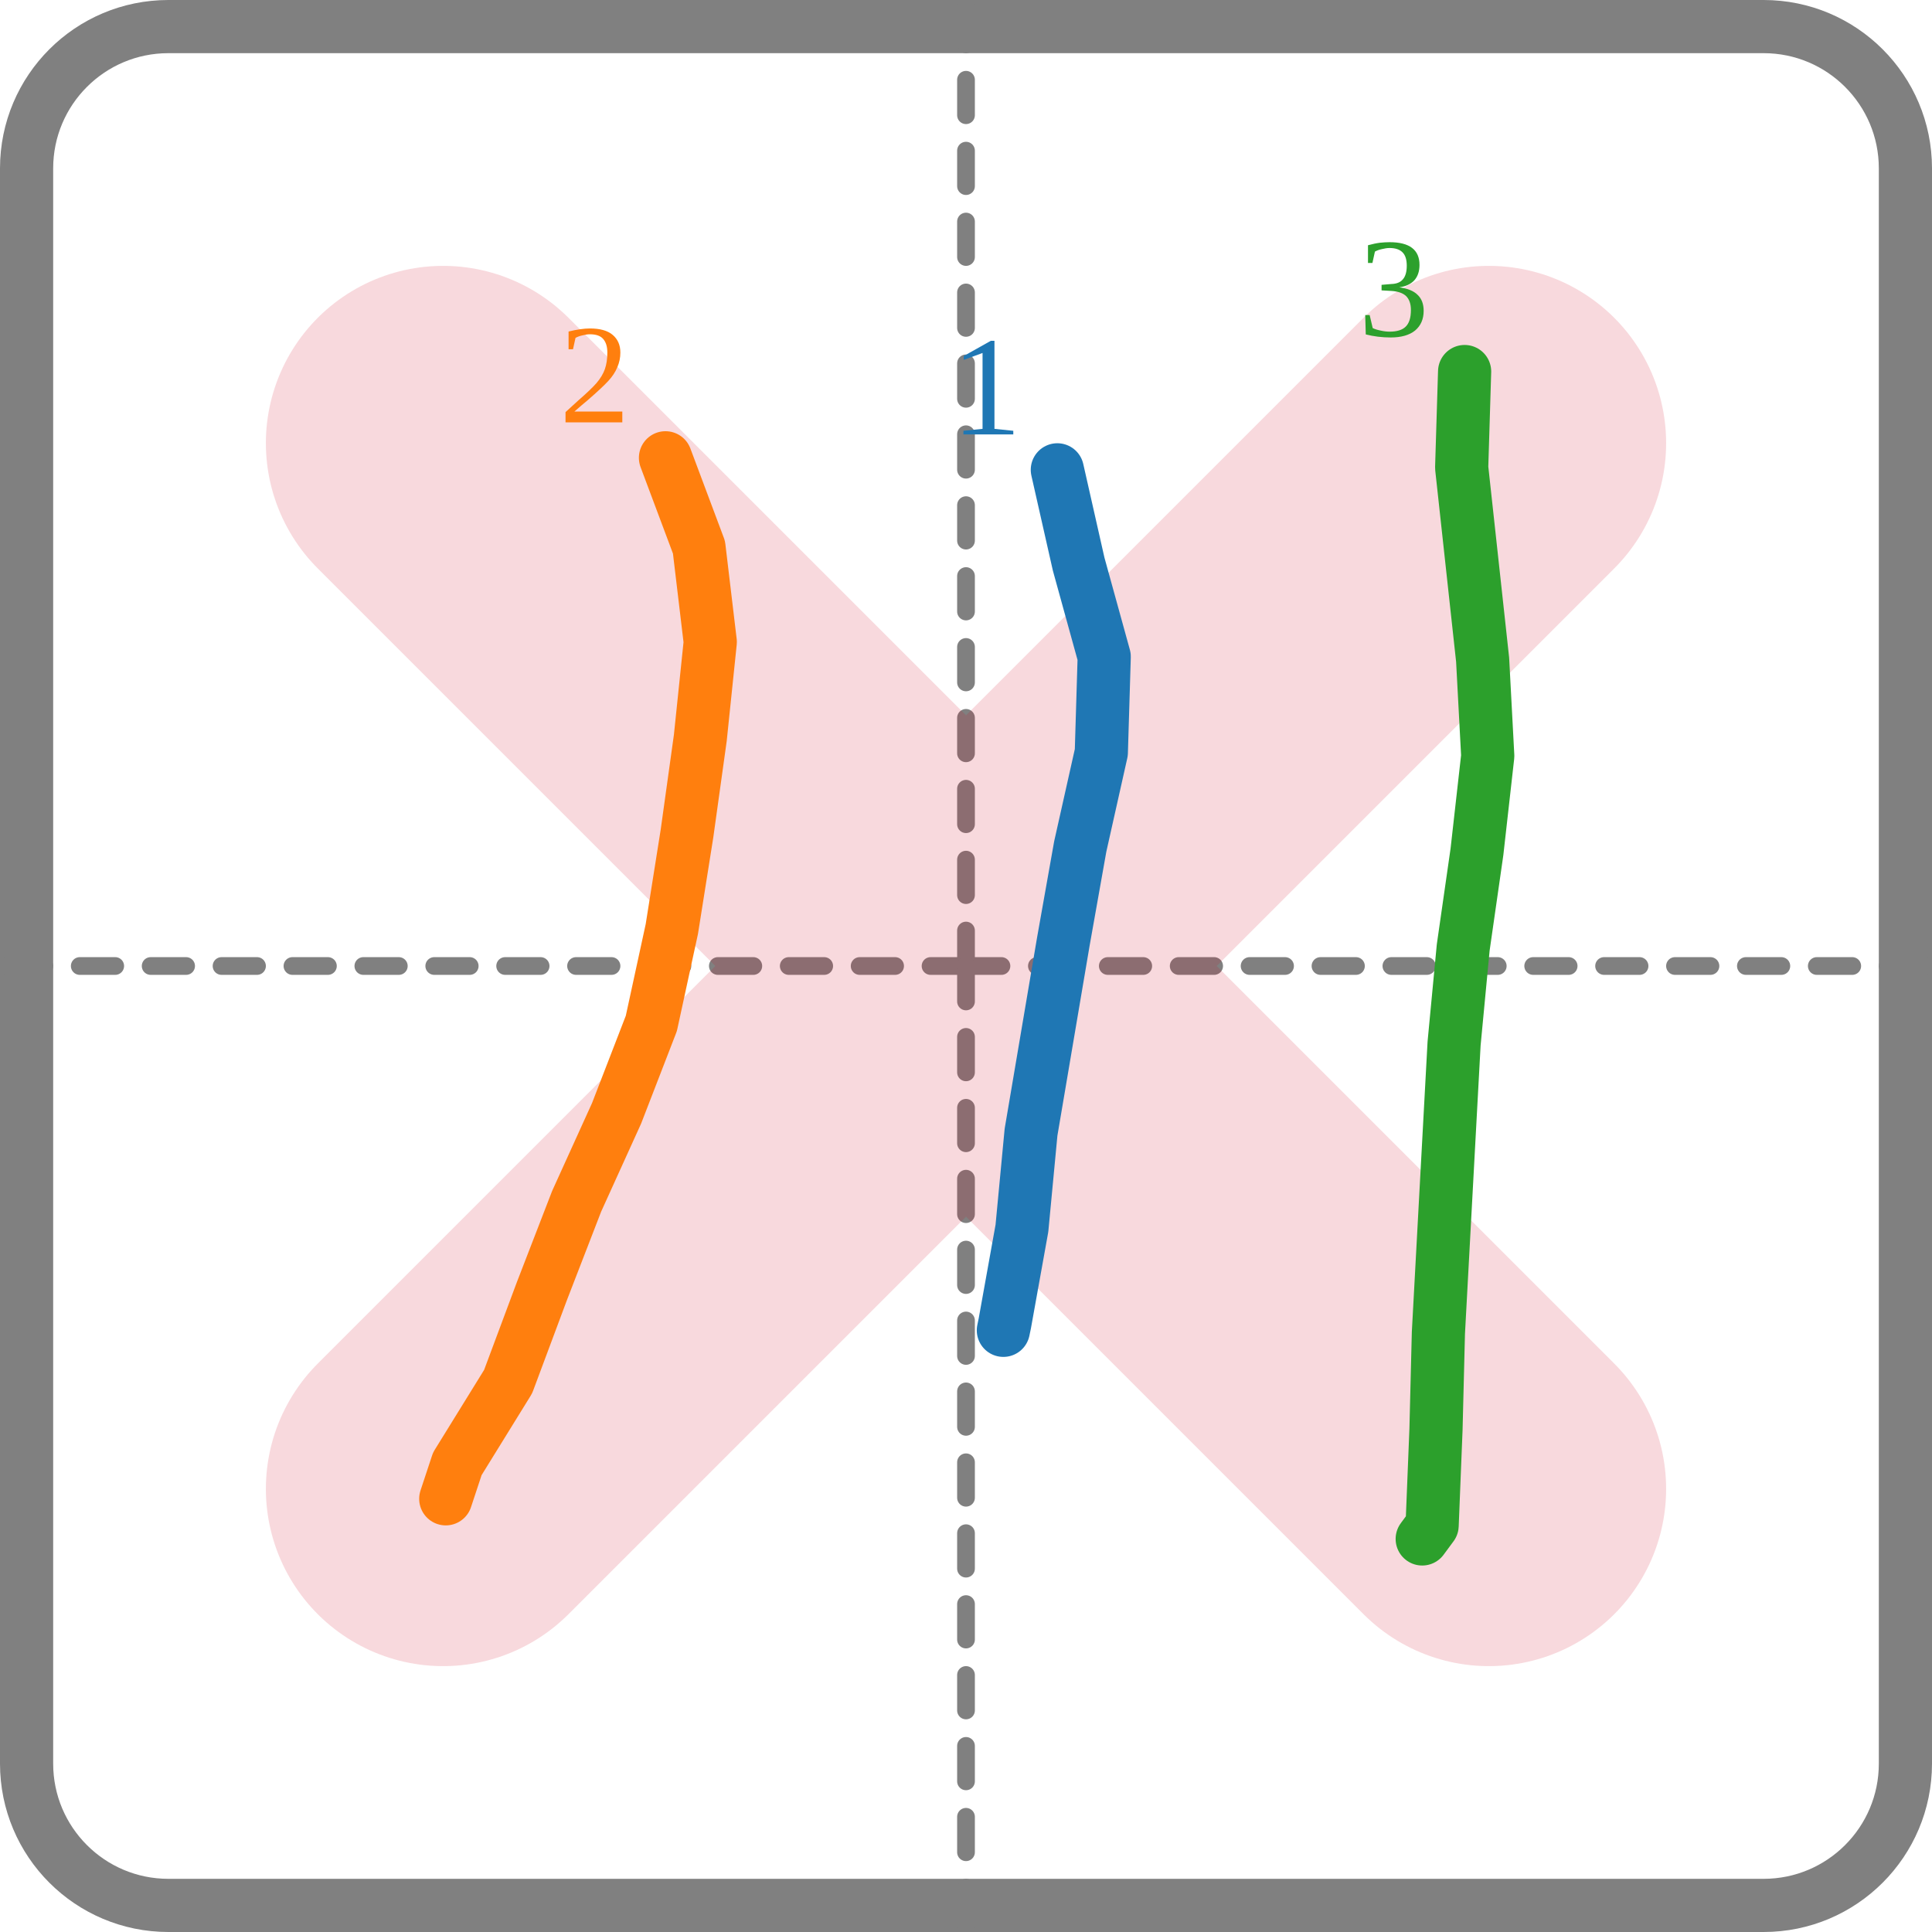
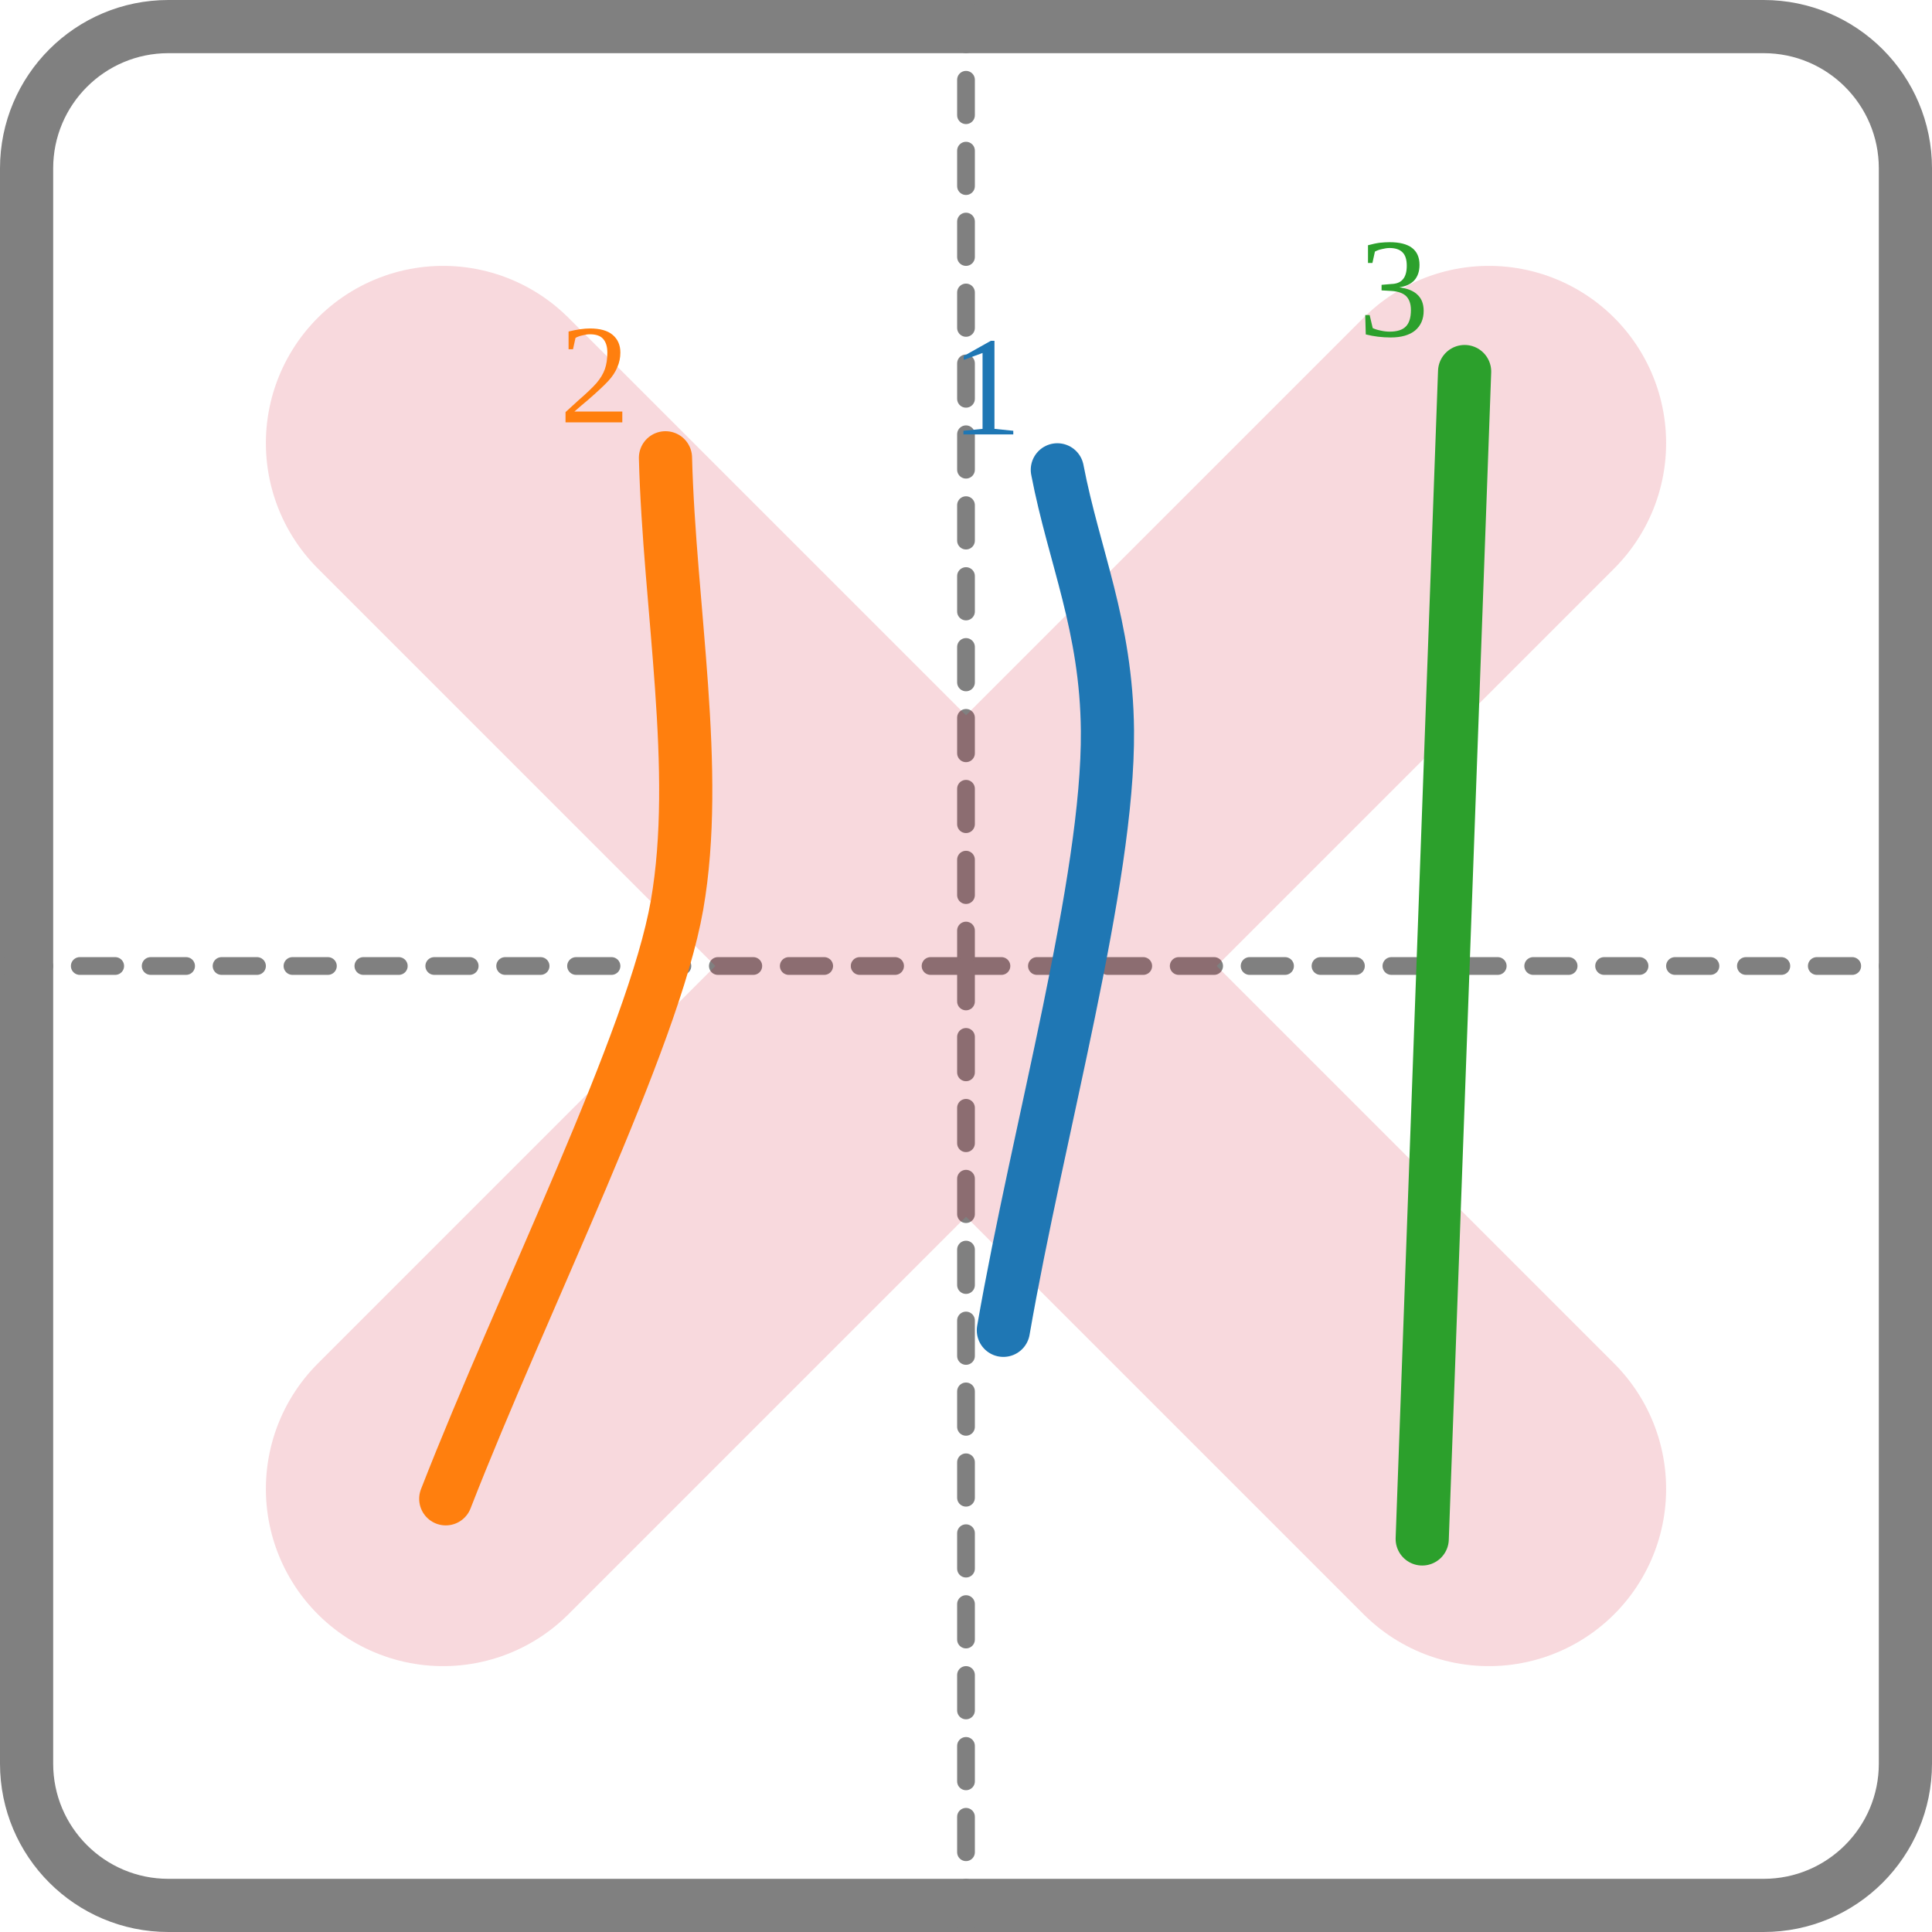
<svg xmlns="http://www.w3.org/2000/svg" height="109" viewBox="0 0 109 109" width="109">
  <rect fill="none" height="106" rx="8" ry="8" stroke="gray" stroke-linejoin="miter" stroke-width="3" width="106" x="1.5" y="1.5" />
  <line stroke="gray" stroke-dasharray="2,2" stroke-linecap="round" stroke-width="1" x1="54.5" x2="109" y1="54.5" y2="54.5" />
  <line stroke="gray" stroke-dasharray="2,2" stroke-linecap="round" stroke-width="1" x1="54.5" x2="0" y1="54.5" y2="54.5" />
  <line stroke="gray" stroke-dasharray="2,2" stroke-linecap="round" stroke-width="1" x1="54.5" x2="54.5" y1="54.5" y2="0" />
  <line stroke="gray" stroke-dasharray="2,2" stroke-linecap="round" stroke-width="1" x1="54.5" x2="54.5" y1="54.5" y2="109" />
  <path d="M25,25 L84,84 M84,25 L25,84" fill="none" opacity="0.15" stroke="#D0021B" stroke-linecap="round" stroke-width="20" />
-   <path d="M59.653,26.507 L60.855,31.823 L62.298,37.051 L62.135,42.45 L60.945,47.762 L59.991,53.128 C59.991,53.128 59.991,53.128 58.625,61.188 C58.169,63.874 58.169,63.874 58.169,63.874 L57.655,69.298 L56.691,74.655 L56.608,75.054" fill="none" stroke="#1f77b4" stroke-linecap="round" stroke-linejoin="round" stroke-width="3" />
+   <path d="M59.653,26.507 C60.595,31.411 62.426,35.302 62.48,41.218 C62.556,49.703 58.565,63.776 56.608,75.054" fill="none" stroke="#1f77b4" stroke-linecap="round" stroke-linejoin="round" stroke-width="3" />
  <text fill="#1f77b4" font-size="8" text-anchor="end" x="57.653" y="24.507">
1
</text>
-   <path d="M37.545,25.828 L39.435,30.874 L40.072,36.22 L39.51,41.634 L38.758,47.032 L37.904,52.412 L36.748,57.738 L34.786,62.812 L32.533,67.775 L30.569,72.853 L28.667,77.95 L25.802,82.586 L25.149,84.56" fill="none" stroke="#ff7f0e" stroke-linecap="round" stroke-linejoin="round" stroke-width="3" />
+   <path d="M37.545,25.828 C37.762,34.239 39.526,43.446 38.197,51.063 C36.867,58.681 29.498,73.395 25.149,84.56" fill="none" stroke="#ff7f0e" stroke-linecap="round" stroke-linejoin="round" stroke-width="3" />
  <text fill="#ff7f0e" font-size="8" text-anchor="end" x="35.545" y="23.828">
2
</text>
-   <path d="M82.631,20.962 L82.465,26.383 C82.465,26.383 83.056,31.801 83.056,31.801 C83.253,33.607 83.45,35.413 83.647,37.219 L83.936,42.653 L83.327,48.059 L82.552,53.454 L82.037,58.874 C82.037,58.874 81.673,65.579 81.673,65.579 C81.5,68.786 81.326,71.993 81.152,75.2 L81.016,80.645 L80.798,86.067 L80.239,86.824" fill="none" stroke="#2ca02c" stroke-linecap="round" stroke-linejoin="round" stroke-width="3" />
+   <path d="M82.631,20.962 C81.834,42.916 81.036,64.87 80.239,86.824" fill="none" stroke="#2ca02c" stroke-linecap="round" stroke-linejoin="round" stroke-width="3" />
  <text fill="#2ca02c" font-size="8" text-anchor="end" x="80.631" y="18.962">
3
</text>
</svg>
